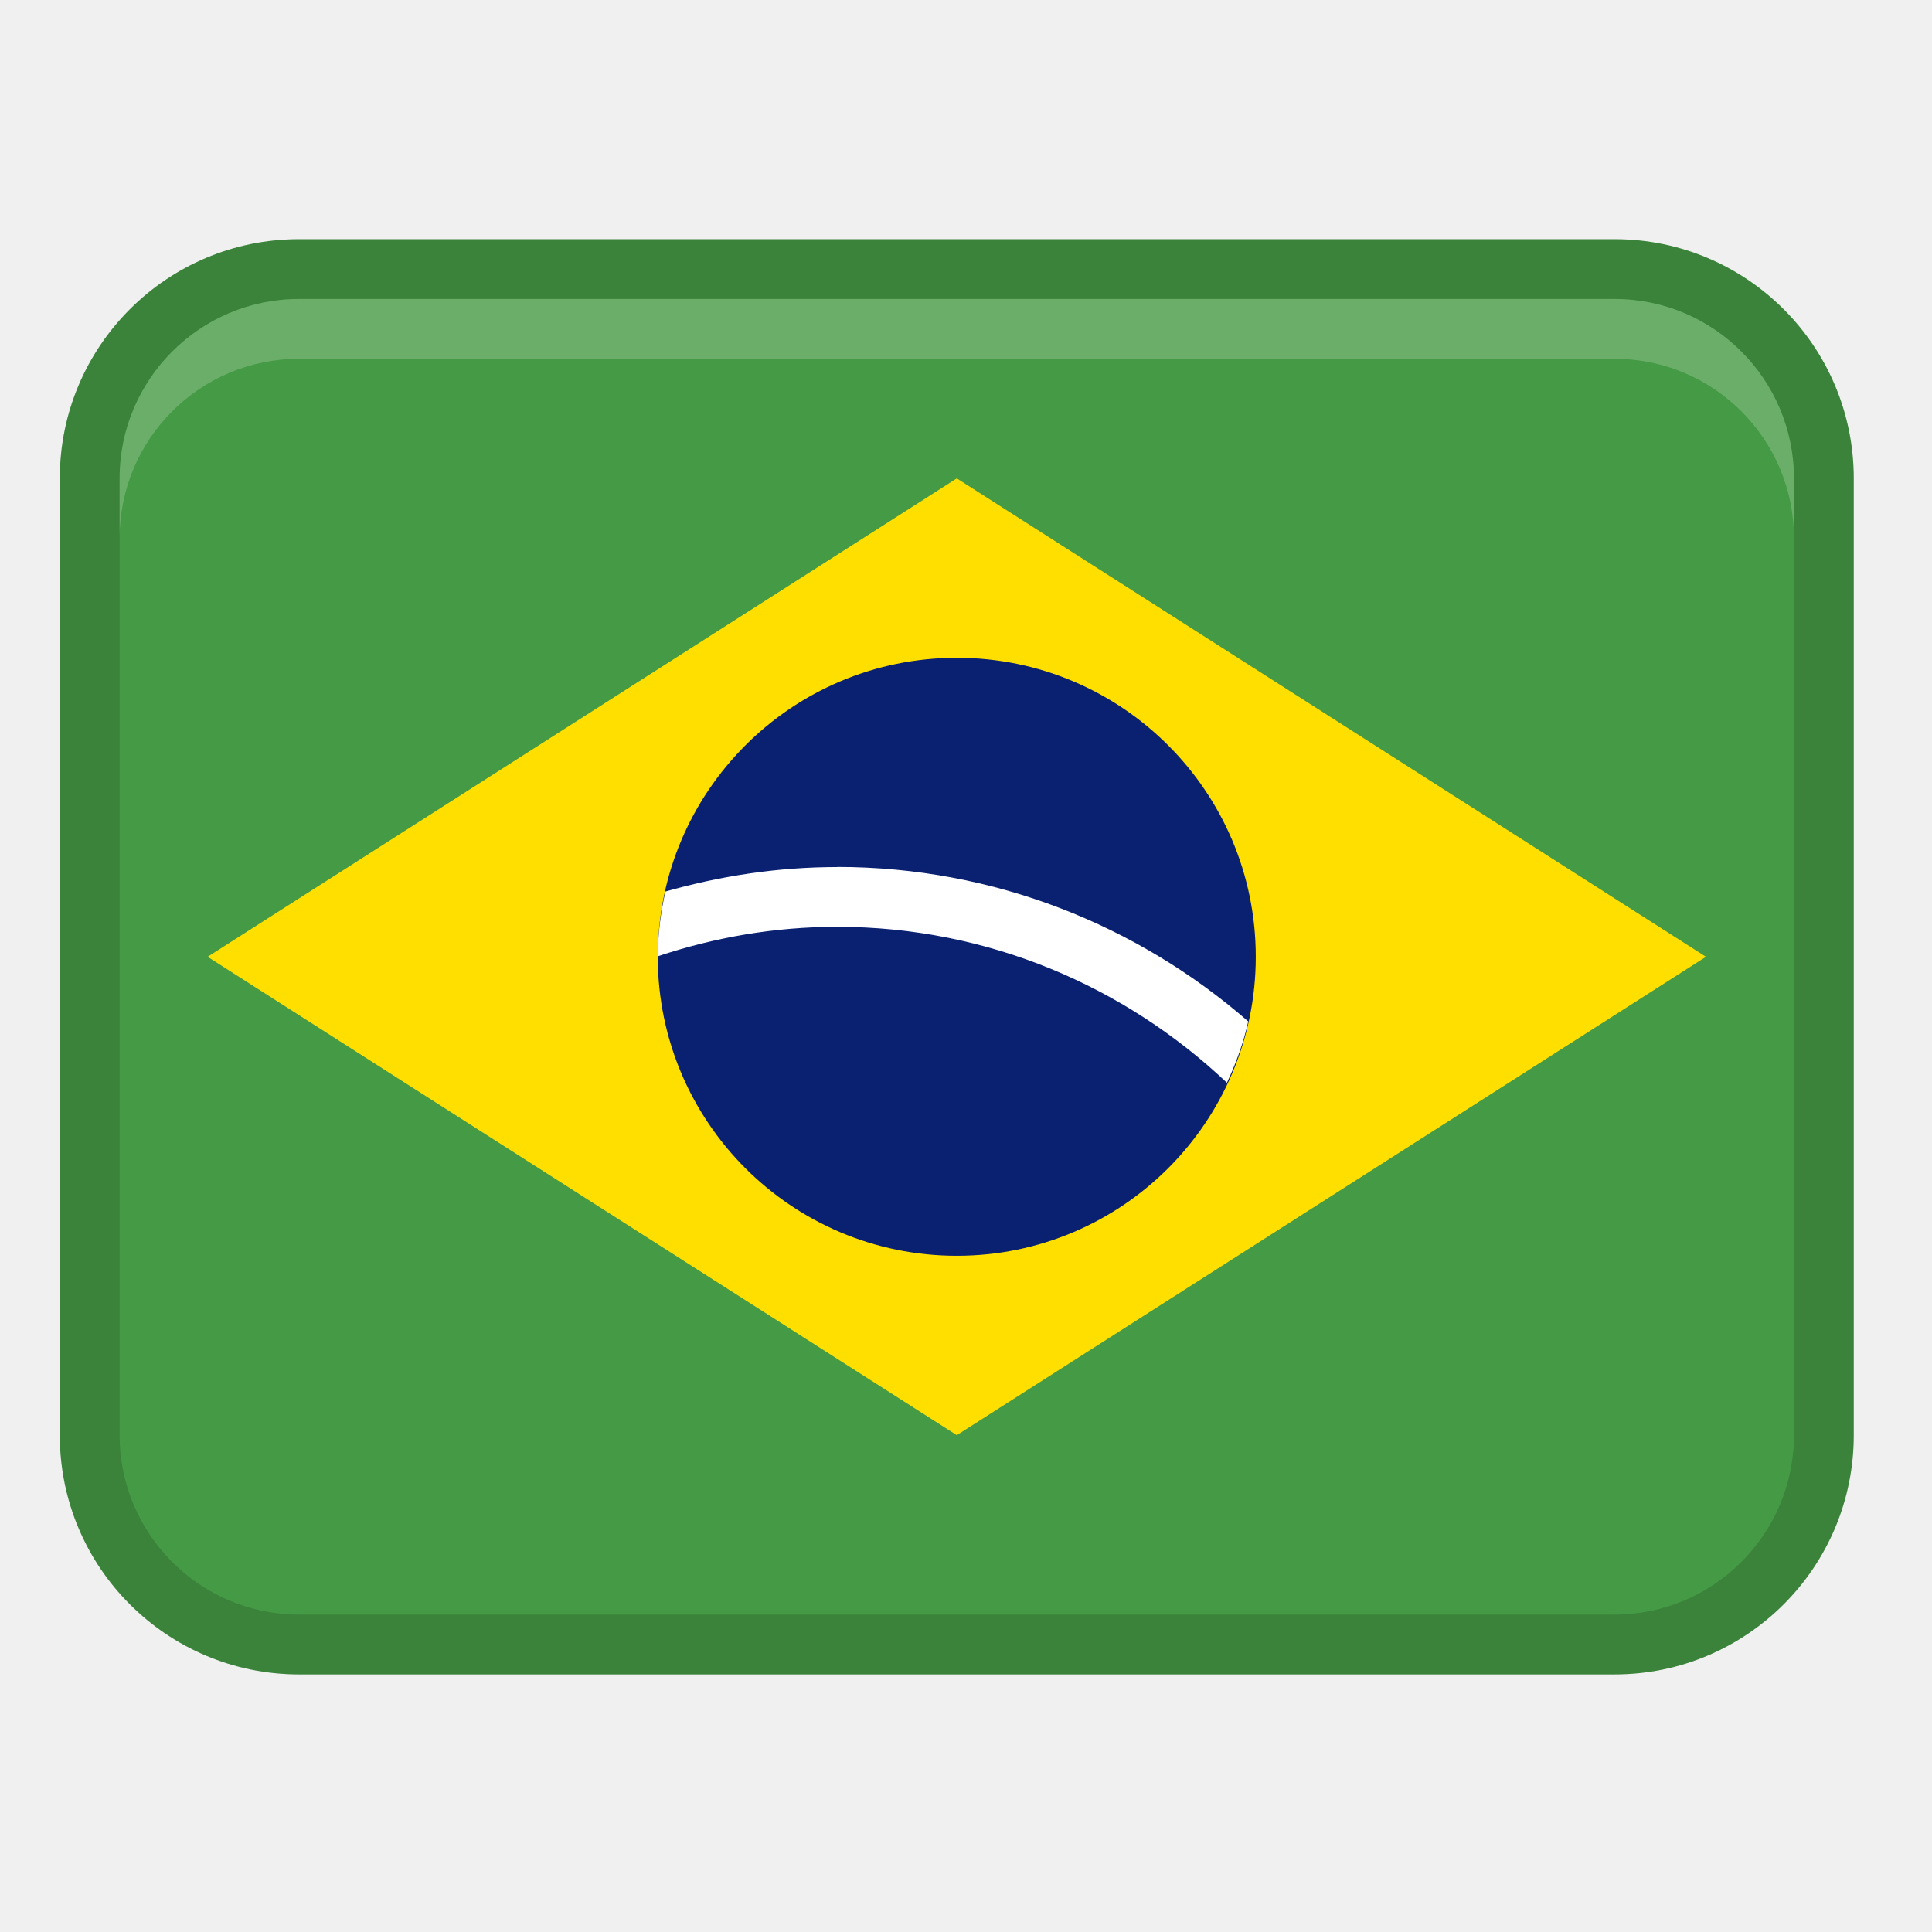
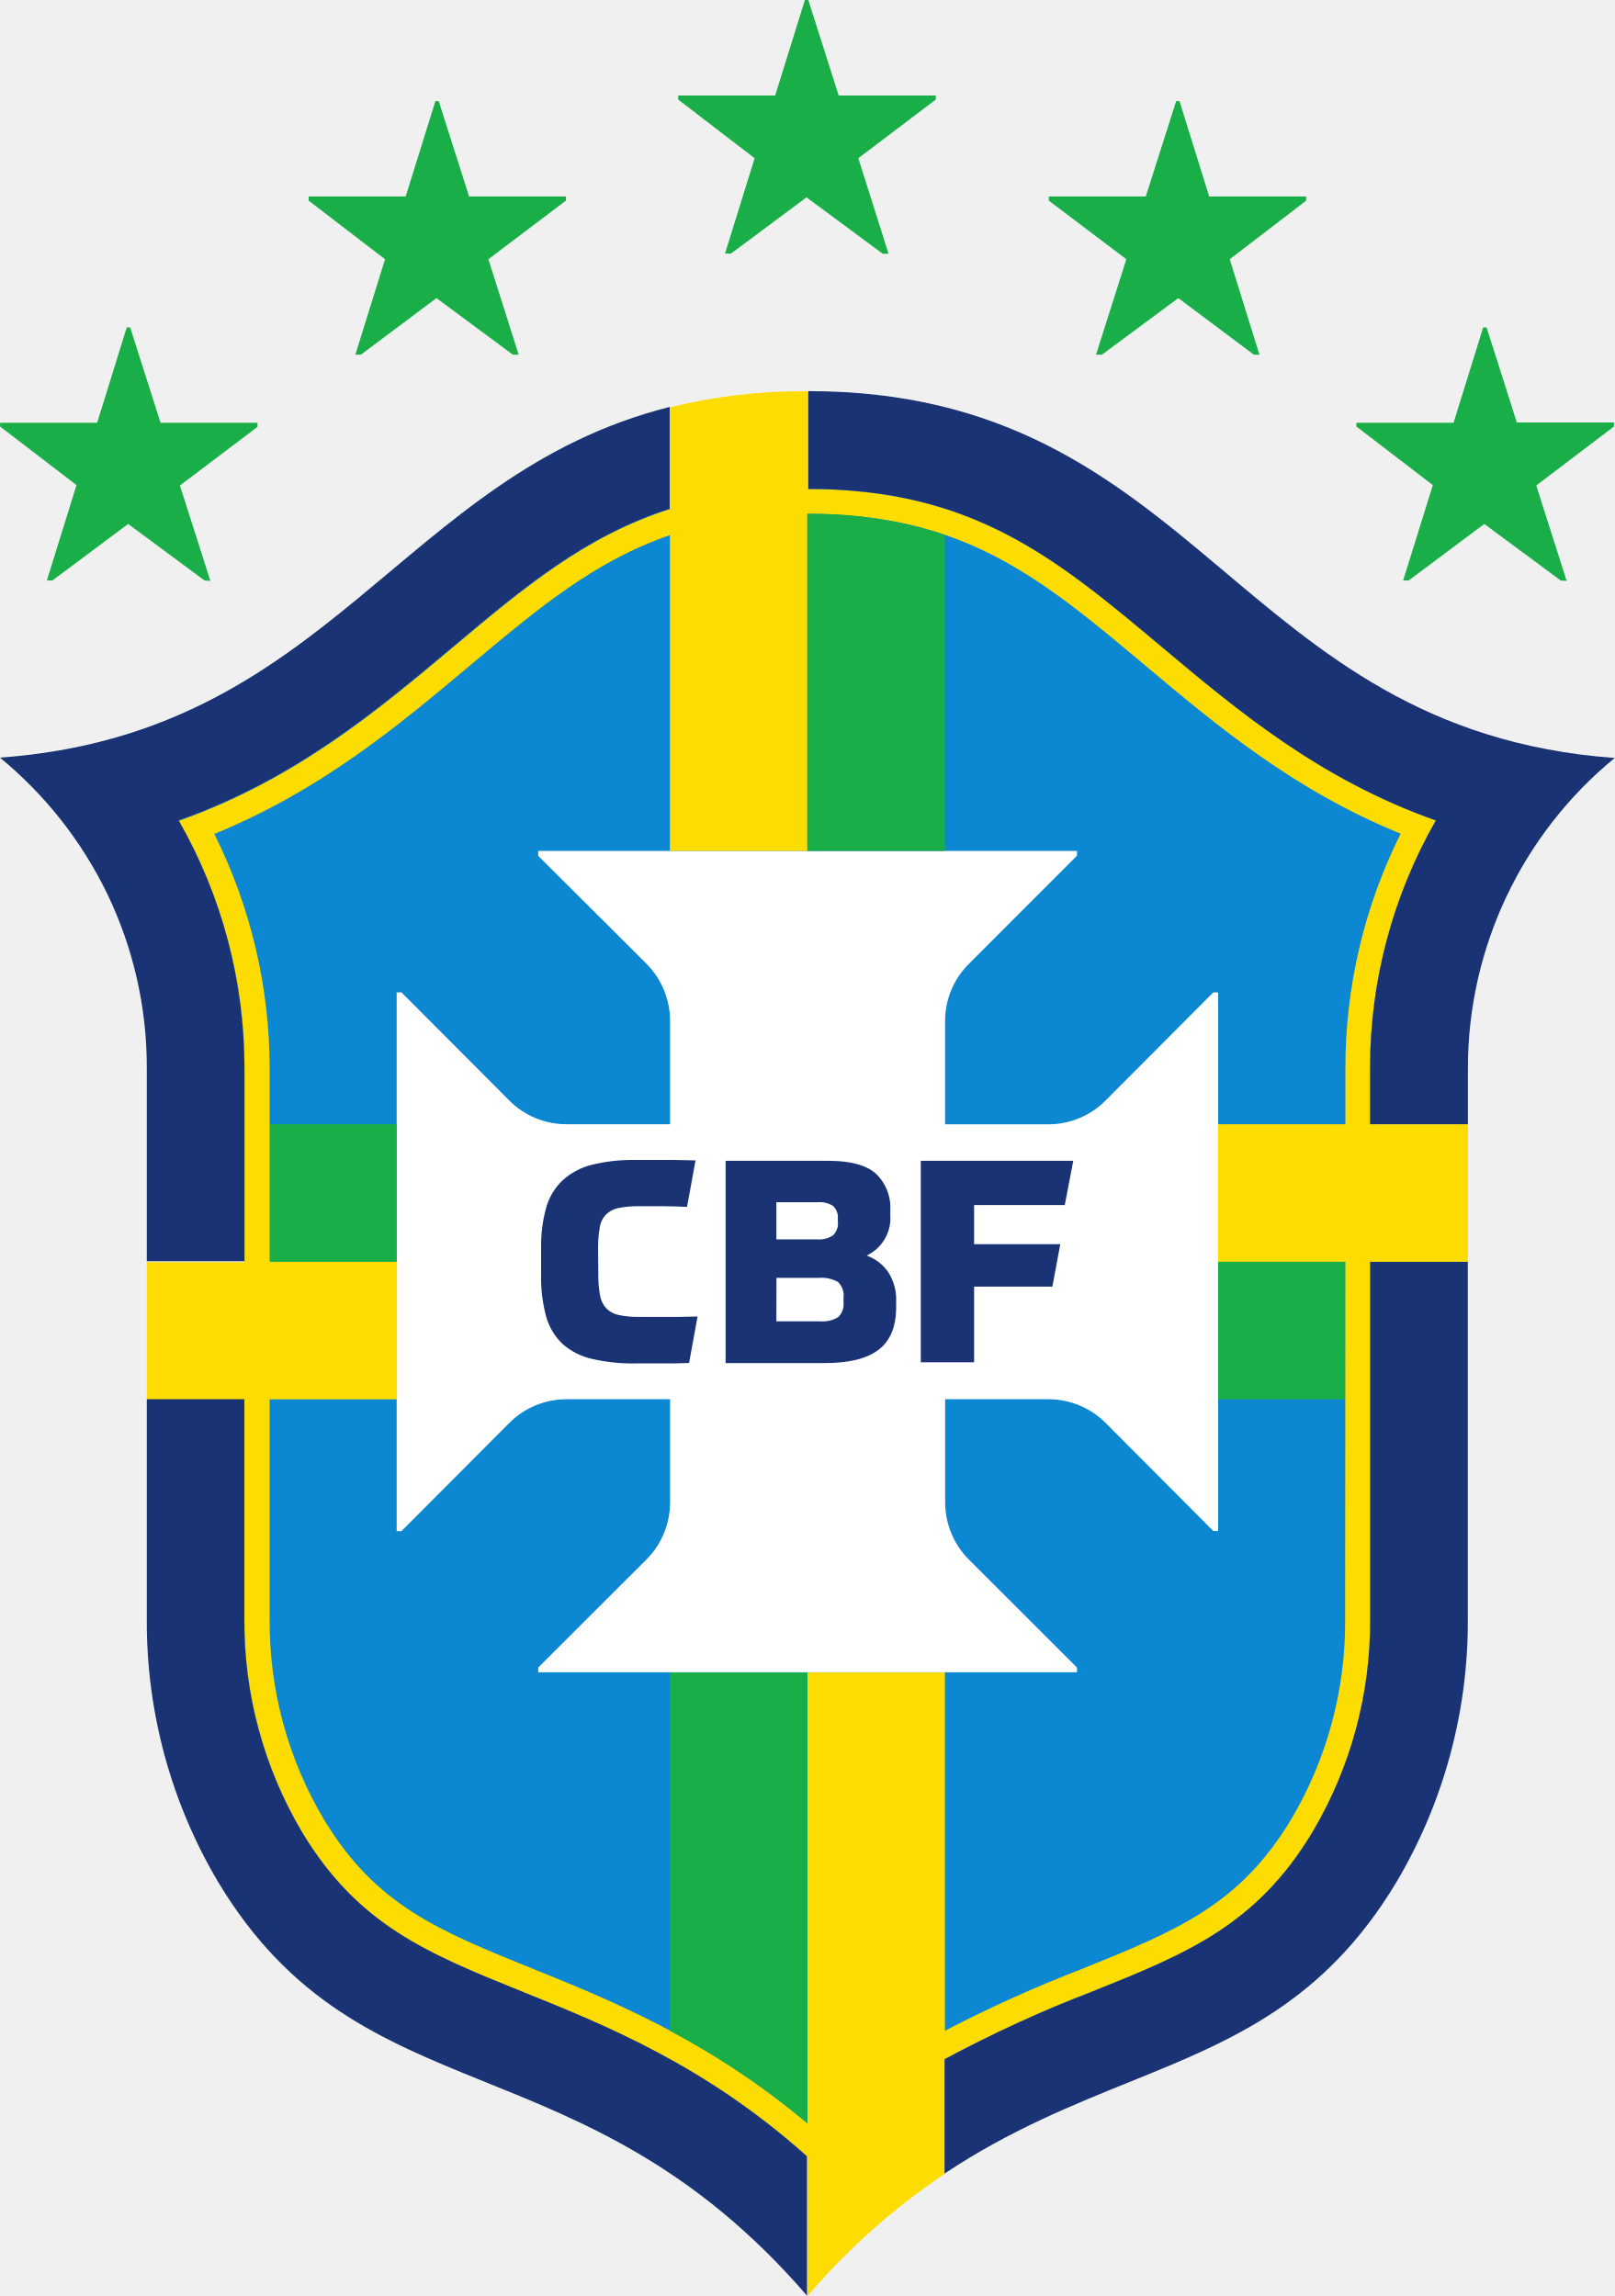
- <svg xmlns="http://www.w3.org/2000/svg" width="82" height="82" viewBox="0 0 82 82" fill="none">
-   <path d="M68.527 10.152H12.69C7.083 10.152 2.538 14.698 2.538 20.305V60.913C2.538 66.52 7.083 71.066 12.69 71.066H68.527C74.134 71.066 78.679 66.52 78.679 60.913V20.305C78.679 14.698 74.134 10.152 68.527 10.152Z" fill="#459A45" />
-   <path opacity="0.15" d="M68.527 10.152H12.69C7.084 10.152 2.538 14.698 2.538 20.305V60.913C2.538 66.52 7.084 71.066 12.69 71.066H68.527C74.134 71.066 78.679 66.52 78.679 60.913V20.305C78.679 14.698 74.134 10.152 68.527 10.152ZM76.141 60.913C76.141 65.111 72.725 68.527 68.527 68.527H12.69C8.492 68.527 5.076 65.111 5.076 60.913V20.305C5.076 16.107 8.492 12.69 12.69 12.69H68.527C72.725 12.69 76.141 16.107 76.141 20.305V60.913Z" fill="black" />
-   <path d="M8.812 40.609L40.609 60.913L72.406 40.609L40.609 20.304L8.812 40.609Z" fill="#FEDF00" />
-   <path d="M40.609 53.299C47.617 53.299 53.299 47.617 53.299 40.609C53.299 33.6 47.617 27.919 40.609 27.919C33.6 27.919 27.918 33.6 27.918 40.609C27.918 47.617 33.6 53.299 40.609 53.299Z" fill="#0A2172" />
-   <path d="M35.532 36.801C33.002 36.801 30.563 37.18 28.241 37.84C28.043 38.728 27.921 39.642 27.918 40.588C30.314 39.789 32.87 39.337 35.53 39.337C41.936 39.337 47.753 41.865 52.075 45.956C52.461 45.129 52.776 44.266 52.979 43.352C48.299 39.281 42.205 36.796 35.53 36.796L35.532 36.801Z" fill="white" />
-   <path opacity="0.2" d="M68.527 12.69H12.69C8.485 12.69 5.076 16.099 5.076 20.305V22.843C5.076 18.637 8.485 15.229 12.69 15.229H68.527C72.733 15.229 76.141 18.637 76.141 22.843V20.305C76.141 16.099 72.733 12.69 68.527 12.69Z" fill="white" />
+ <svg xmlns="http://www.w3.org/2000/svg" id="Layer_1" data-name="Layer 1" width="190.18" height="270.5" viewBox="0 0 190.18 270.5">
+   <g id="layer1">
+     <path id="path3706" d="M393.56,278.63,390,267.39l9.13-6.91V260H387.69l-3.58-11.25h-.4L380.21,260H368.79v.48l9,6.91-3.49,11.24H375L383.9,272l9,6.66Z" transform="translate(-288.91 -248.75)" style="fill:#19ae47" />
+     <path id="path3708" d="M350,290.54l-3.57-11.25,9.13-6.9v-.49H344.16l-3.58-11.24h-.39l-3.5,11.24H325.26v.49l9,6.9-3.5,11.25h.65l8.91-6.67,9,6.67Z" transform="translate(-288.91 -248.75)" style="fill:#19ae47" />
+     <path id="path3710" d="M418,290.54l3.57-11.25-9.13-6.9v-.49h11.42l3.58-11.24h.39l3.5,11.24h11.42v.49l-9,6.9,3.5,11.25h-.65l-8.91-6.67-9,6.67Z" transform="translate(-288.91 -248.75)" style="fill:#19ae47" />
+     <path id="path3712" d="M313.69,317.19l-3.59-11.24,9.14-6.91v-.48H307.82l-3.58-11.24h-.4l-3.49,11.24H288.92V299l9,6.9-3.49,11.24h.65l8.92-6.66,9,6.66Z" transform="translate(-288.91 -248.75)" style="fill:#19ae47" />
+     <path id="path3714" d="M473.43,317.19l-3.58-11.24L479,299v-.48H467.56L464,287.32h-.4l-3.49,11.24H448.67V299l9,6.9-3.5,11.24h.65l8.91-6.66,9,6.66Z" transform="translate(-288.91 -248.75)" style="fill:#19ae47" />
+     <path id="path3716" d="M384,502.82c-12-10.69-23.66-15.42-33.44-19.37-11.28-4.56-19.44-7.86-26.06-18.86a48.52,48.52,0,0,1-6.8-25.07V374.61a58.32,58.32,0,0,0-5.82-25.55c-.6-1.24-1.25-2.46-1.94-3.66,13.73-4.86,23.41-13,32.27-20.43,12.39-10.41,22.18-18.64,41.78-18.64s29.8,8.6,40.65,17.69l1.1.93c8.86,7.44,18.54,15.58,32.27,20.44a58.69,58.69,0,0,0-7.75,29.2v64.91a48.63,48.63,0,0,1-6.79,25.08c-6.3,10.46-13.45,13.74-25.53,18.63l-.57.23c-9.76,4-21.45,8.68-33.39,19.36" transform="translate(-288.91 -248.75)" style="fill:#0c87d1" />
+     <path id="path3718" d="M432.38,365.67v63.46h-.56l-12.7-12.75a9.53,9.53,0,0,0-6.71-2.78H400.23v12.17a9.53,9.53,0,0,0,2.78,6.7l12.75,12.74v.56H352.3v-.56l12.76-12.74a9.56,9.56,0,0,0,2.77-6.7V413.6H355.61a9.48,9.48,0,0,0-6.71,2.79l-12.71,12.75h-.56V365.66h.56l12.71,12.75a9.48,9.48,0,0,0,6.71,2.79h12.22V369a9.56,9.56,0,0,0-2.77-6.7L352.3,349.58V349h63.46v.56L403,362.33a9.52,9.52,0,0,0-2.78,6.7v12.18H412.4a9.5,9.5,0,0,0,6.71-2.79l12.7-12.75Z" transform="translate(-288.91 -248.75)" style="fill:#fff" />
+     <path id="path3720" d="M359.38,398.91a12.46,12.46,0,0,0,.21,2.48,2.93,2.93,0,0,0,.74,1.51,2.83,2.83,0,0,0,1.47.78,10.87,10.87,0,0,0,2.4.22h2.91l1.67,0,2.29-.05-1,5.48-1.92.05-1.41,0h-3a21.33,21.33,0,0,1-5.14-.54,7.85,7.85,0,0,1-3.43-1.75,7.13,7.13,0,0,1-1.93-3.22,17.57,17.57,0,0,1-.6-5v-3a16.92,16.92,0,0,1,.6-4.85,7.05,7.05,0,0,1,1.95-3.23,8,8,0,0,1,3.42-1.81,19.94,19.94,0,0,1,5.1-.57h3l1.75,0,2.37.05-1,5.48c-1.07-.05-2-.08-2.7-.08h-3a11,11,0,0,0-2.4.22,2.83,2.83,0,0,0-1.47.78,2.76,2.76,0,0,0-.71,1.51,13.43,13.43,0,0,0-.2,2.48Z" transform="translate(-288.91 -248.75)" style="fill:#193375" />
+     <path id="path3722" d="M380.35,404.42h5.1a3.62,3.62,0,0,0,2.18-.49,2.15,2.15,0,0,0,.63-1.81v-.44a2.23,2.23,0,0,0-.64-1.89,3.94,3.94,0,0,0-2.26-.49h-5Zm7.24-12.06a1.88,1.88,0,0,0-.54-1.52,2.88,2.88,0,0,0-1.83-.45h-4.87v4.37h4.77a2.91,2.91,0,0,0,1.93-.49,2,2,0,0,0,.55-1.59Zm-13.22-6.85h12.14q3.82,0,5.53,1.48a5.55,5.55,0,0,1,1.73,4.43v.44a4.88,4.88,0,0,1-2.78,4.81,5.26,5.26,0,0,1,2.57,2,6,6,0,0,1,.9,3.46v.6c0,2.33-.69,4-2.1,5.06s-3.51,1.55-6.32,1.55H374.37Z" transform="translate(-288.91 -248.75)" style="fill:#193375" />
+     <path id="path3724" d="M415.32,385.51l-1,5.21H403.64v4.61h10.15l-.93,5h-9.22v8.92h-6.28V385.51Z" transform="translate(-288.91 -248.75)" style="fill:#193375" />
+     <path id="path3726" d="M335.62,397.41h-15V381.2h15Z" transform="translate(-288.91 -248.75)" style="fill:#19ae47" />
+     <path id="path3728" d="M432.38,397.41h15v16.2h-15Z" transform="translate(-288.91 -248.75)" style="fill:#19ae47" />
+     <path id="path3730" d="M447.34,439.52A45.52,45.52,0,0,1,441,463.07c-6.1,10.15-13.48,13.13-24.64,17.64A160.29,160.29,0,0,0,400.2,488V445.78H384V498.9c-11.67-9.84-23.06-14.45-32.3-18.19-11.18-4.52-18.55-7.49-24.66-17.64a45.52,45.52,0,0,1-6.37-23.55V413.61h15v-16.2h-15V374.61A61.83,61.83,0,0,0,314.15,347c12.56-5.12,21.78-12.85,30-19.75s14.81-12.41,23.66-15.45V349H384V309.29c18.51,0,27.47,7.52,39.88,17.93,8.21,6.9,17.42,14.64,30,19.75a61.82,61.82,0,0,0-6.51,27.64v6.59h-15v16.2h15ZM461.8,381.2H450.28v-6.59a58.69,58.69,0,0,1,7.75-29.2c-13.73-4.86-23.4-13-32.26-20.43-12.39-10.4-22.18-18.63-41.77-18.63V294.83a66.23,66.23,0,0,0-16.2,1.91v12c-9.9,3.16-17.14,9.21-25.56,16.29-8.86,7.44-18.55,15.57-32.27,20.43a58.58,58.58,0,0,1,7.74,29.2v22.79H306.2v16.2h11.5v25.91a48.65,48.65,0,0,0,6.8,25.07c6.62,11,14.77,14.3,26.06,18.84,9.78,4,21.48,8.67,33.44,19.38v16.43a79.2,79.2,0,0,1,16.2-14.44V491.33a150.3,150.3,0,0,1,17.23-7.89c11.29-4.55,19.46-7.85,26.06-18.84a48.45,48.45,0,0,0,6.8-25.07V397.41H461.8Z" transform="translate(-288.91 -248.75)" style="fill:#fddc02" />
+     <path id="path3732" d="M400.2,311.78a49.1,49.1,0,0,0-16.2-2.49V349h16.2Z" transform="translate(-288.91 -248.75)" style="fill:#19ae47" />
+     <path id="path3734" d="M367.8,488A91.91,91.91,0,0,1,384,498.9V445.78H367.8Z" transform="translate(-288.91 -248.75)" style="fill:#19ae47" />
+     <path id="path3736" d="M384,306.35c19.58,0,29.37,8.23,41.76,18.63,8.86,7.44,18.53,15.57,32.26,20.43a58.69,58.69,0,0,0-7.75,29.2v6.59H461.8v-6.59a47.26,47.26,0,0,1,17.29-36.56c-22.42-1.64-34.64-12.43-47-22.83s-25-20.39-48-20.39h0v11.52Z" transform="translate(-288.91 -248.75)" style="fill:#193375" />
+     <path id="path3738" d="M317.7,374.61a58.58,58.58,0,0,0-7.74-29.2c13.72-4.86,23.41-13,32.27-20.43,8.42-7.08,15.65-13.13,25.56-16.29v-12c-31.74,8-40,38.48-78.88,41.32a47.75,47.75,0,0,1,12.61,16,47.05,47.05,0,0,1,4.68,20.54v22.79h11.5Z" transform="translate(-288.91 -248.75)" style="fill:#193375" />
+     <path id="path3740" d="M350.55,483.44c-11.28-4.56-19.44-7.85-26.06-18.84a48.65,48.65,0,0,1-6.8-25.07V413.6H306.2v25.92a60.07,60.07,0,0,0,8.43,31c16.94,28.15,42.78,17.94,69.33,48.69V502.79c-11.95-10.69-23.63-15.41-33.41-19.35" transform="translate(-288.91 -248.75)" style="fill:#193375" />
+     <path id="path3742" d="M450.28,439.52a48.54,48.54,0,0,1-6.79,25.07c-6.61,11-14.77,14.3-26.07,18.84a150.81,150.81,0,0,0-17.26,7.92v13.48c7.65-5.11,15.09-8.08,22.12-10.93,11.9-4.81,22.61-9.29,31.08-23.37a60.17,60.17,0,0,0,8.43-31V397.41H450.28Z" transform="translate(-288.91 -248.75)" style="fill:#193375" />
+   </g>
</svg>
